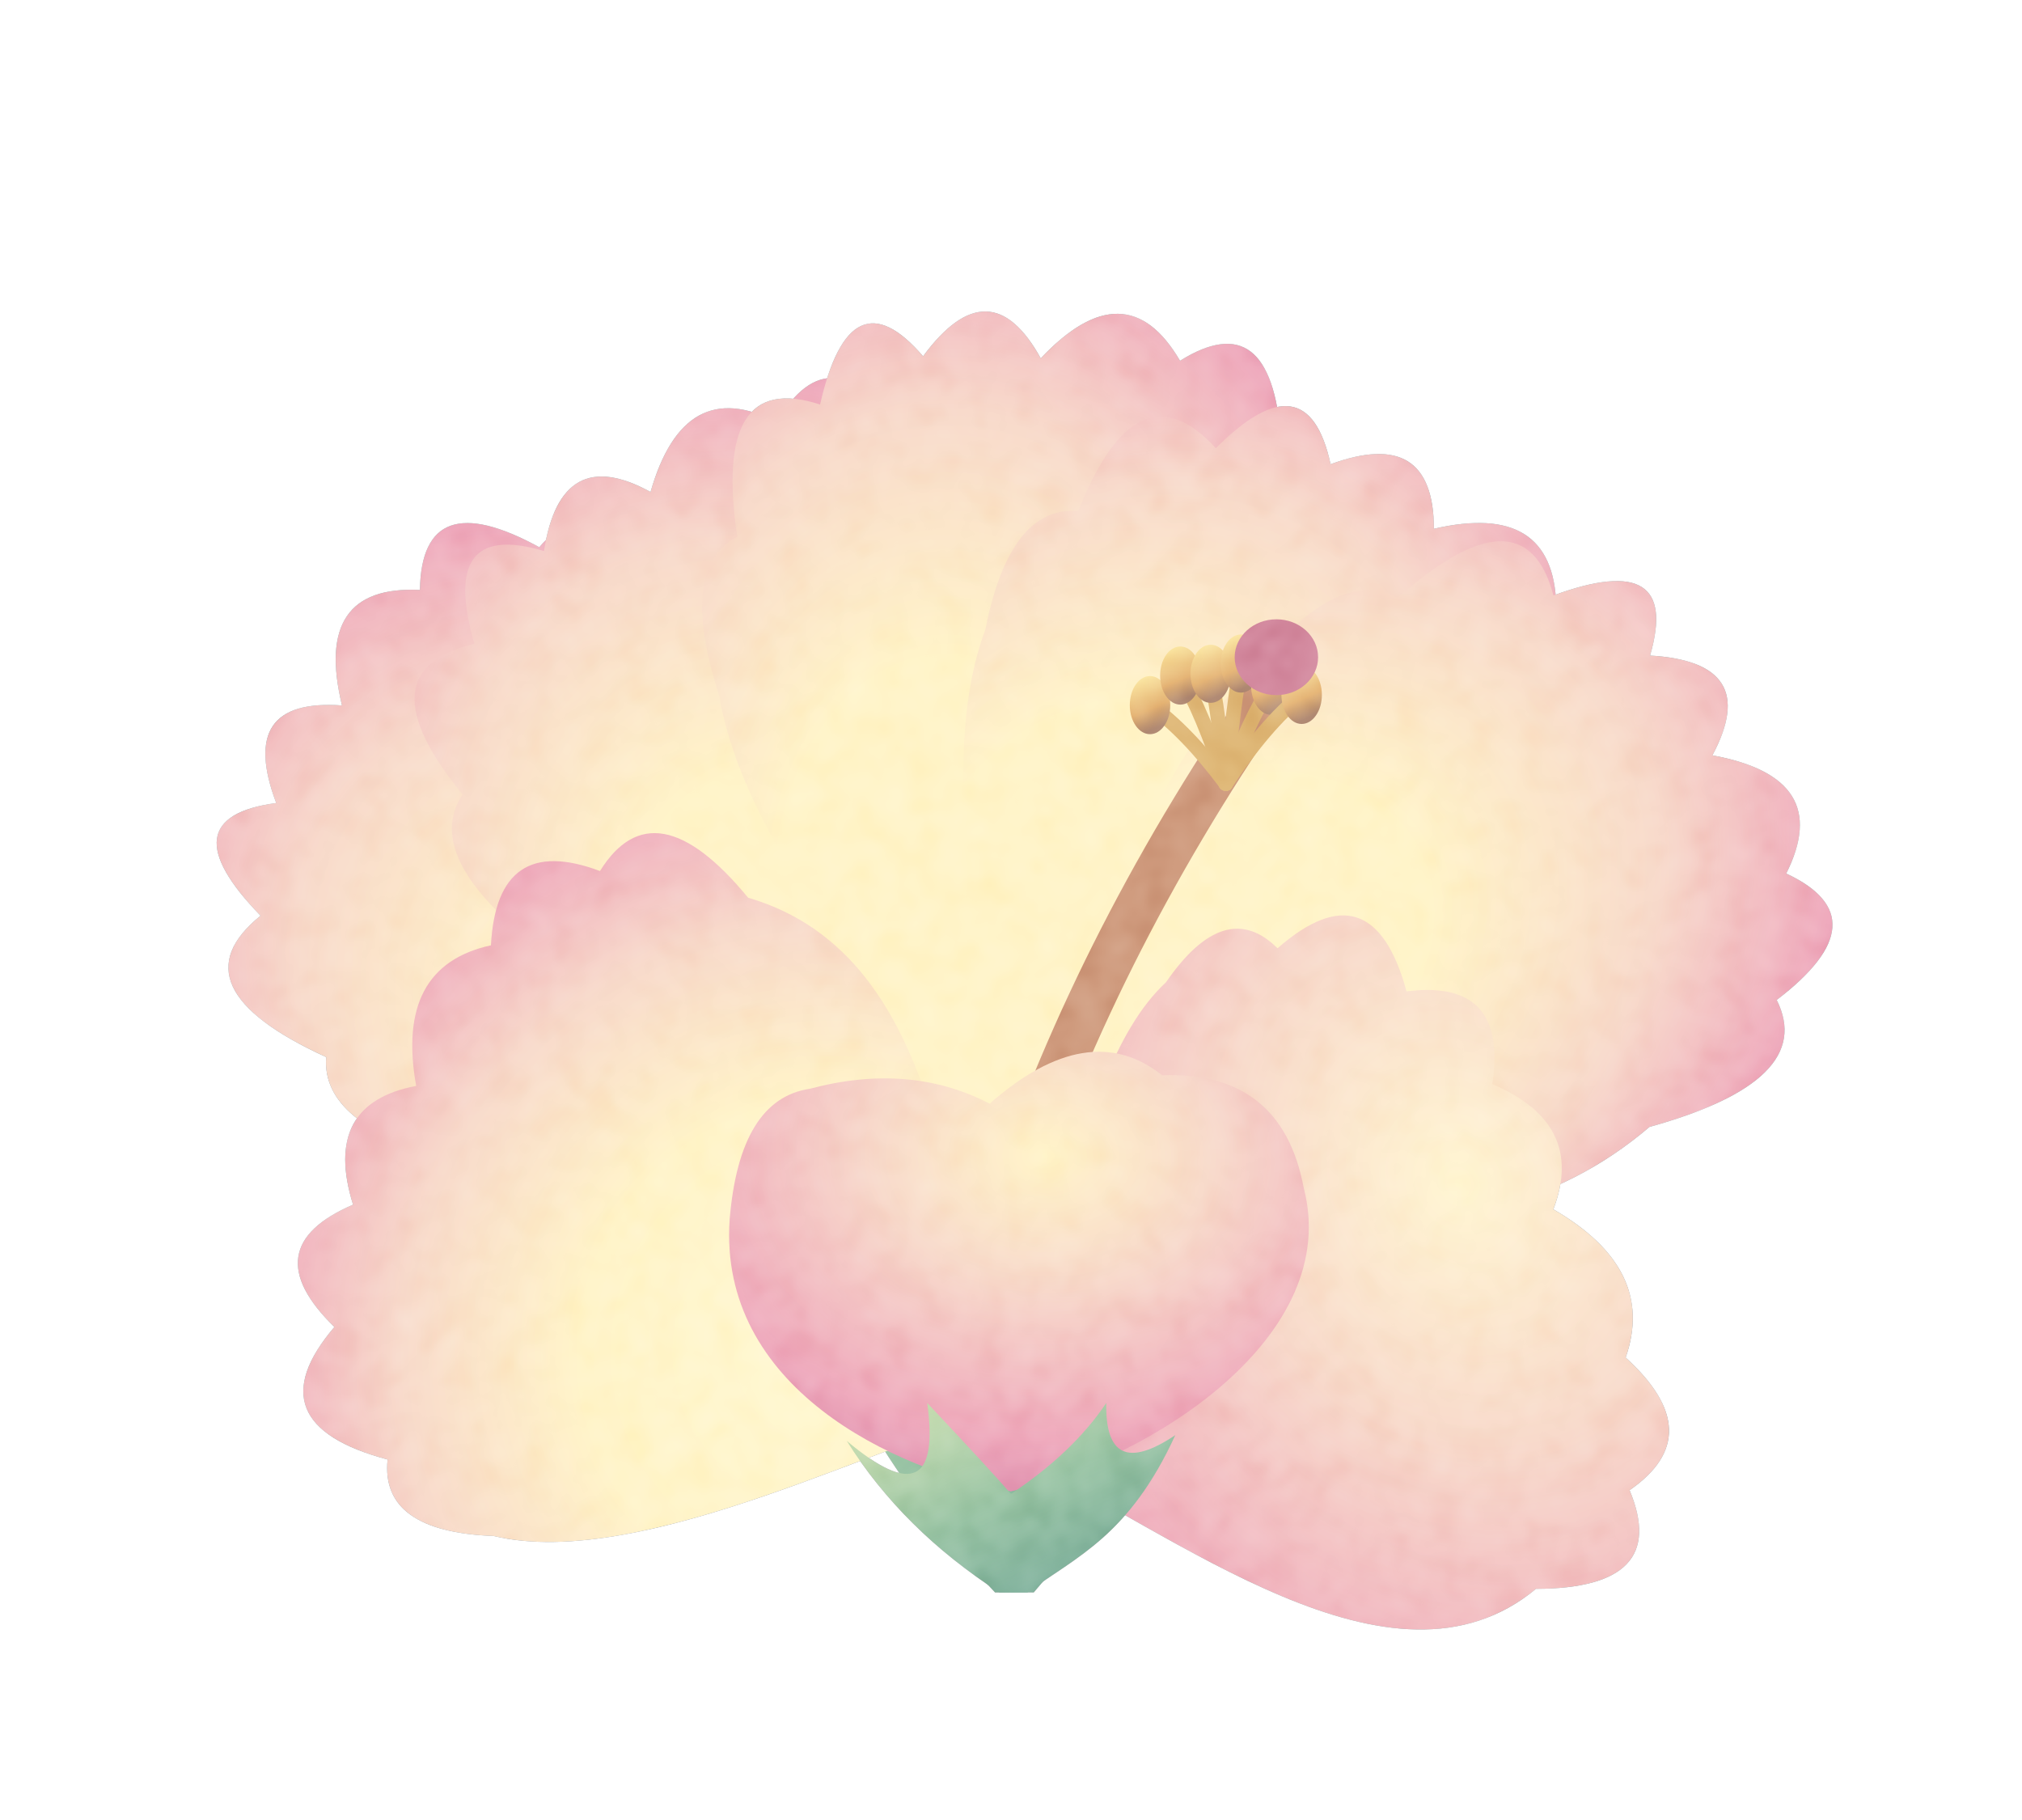
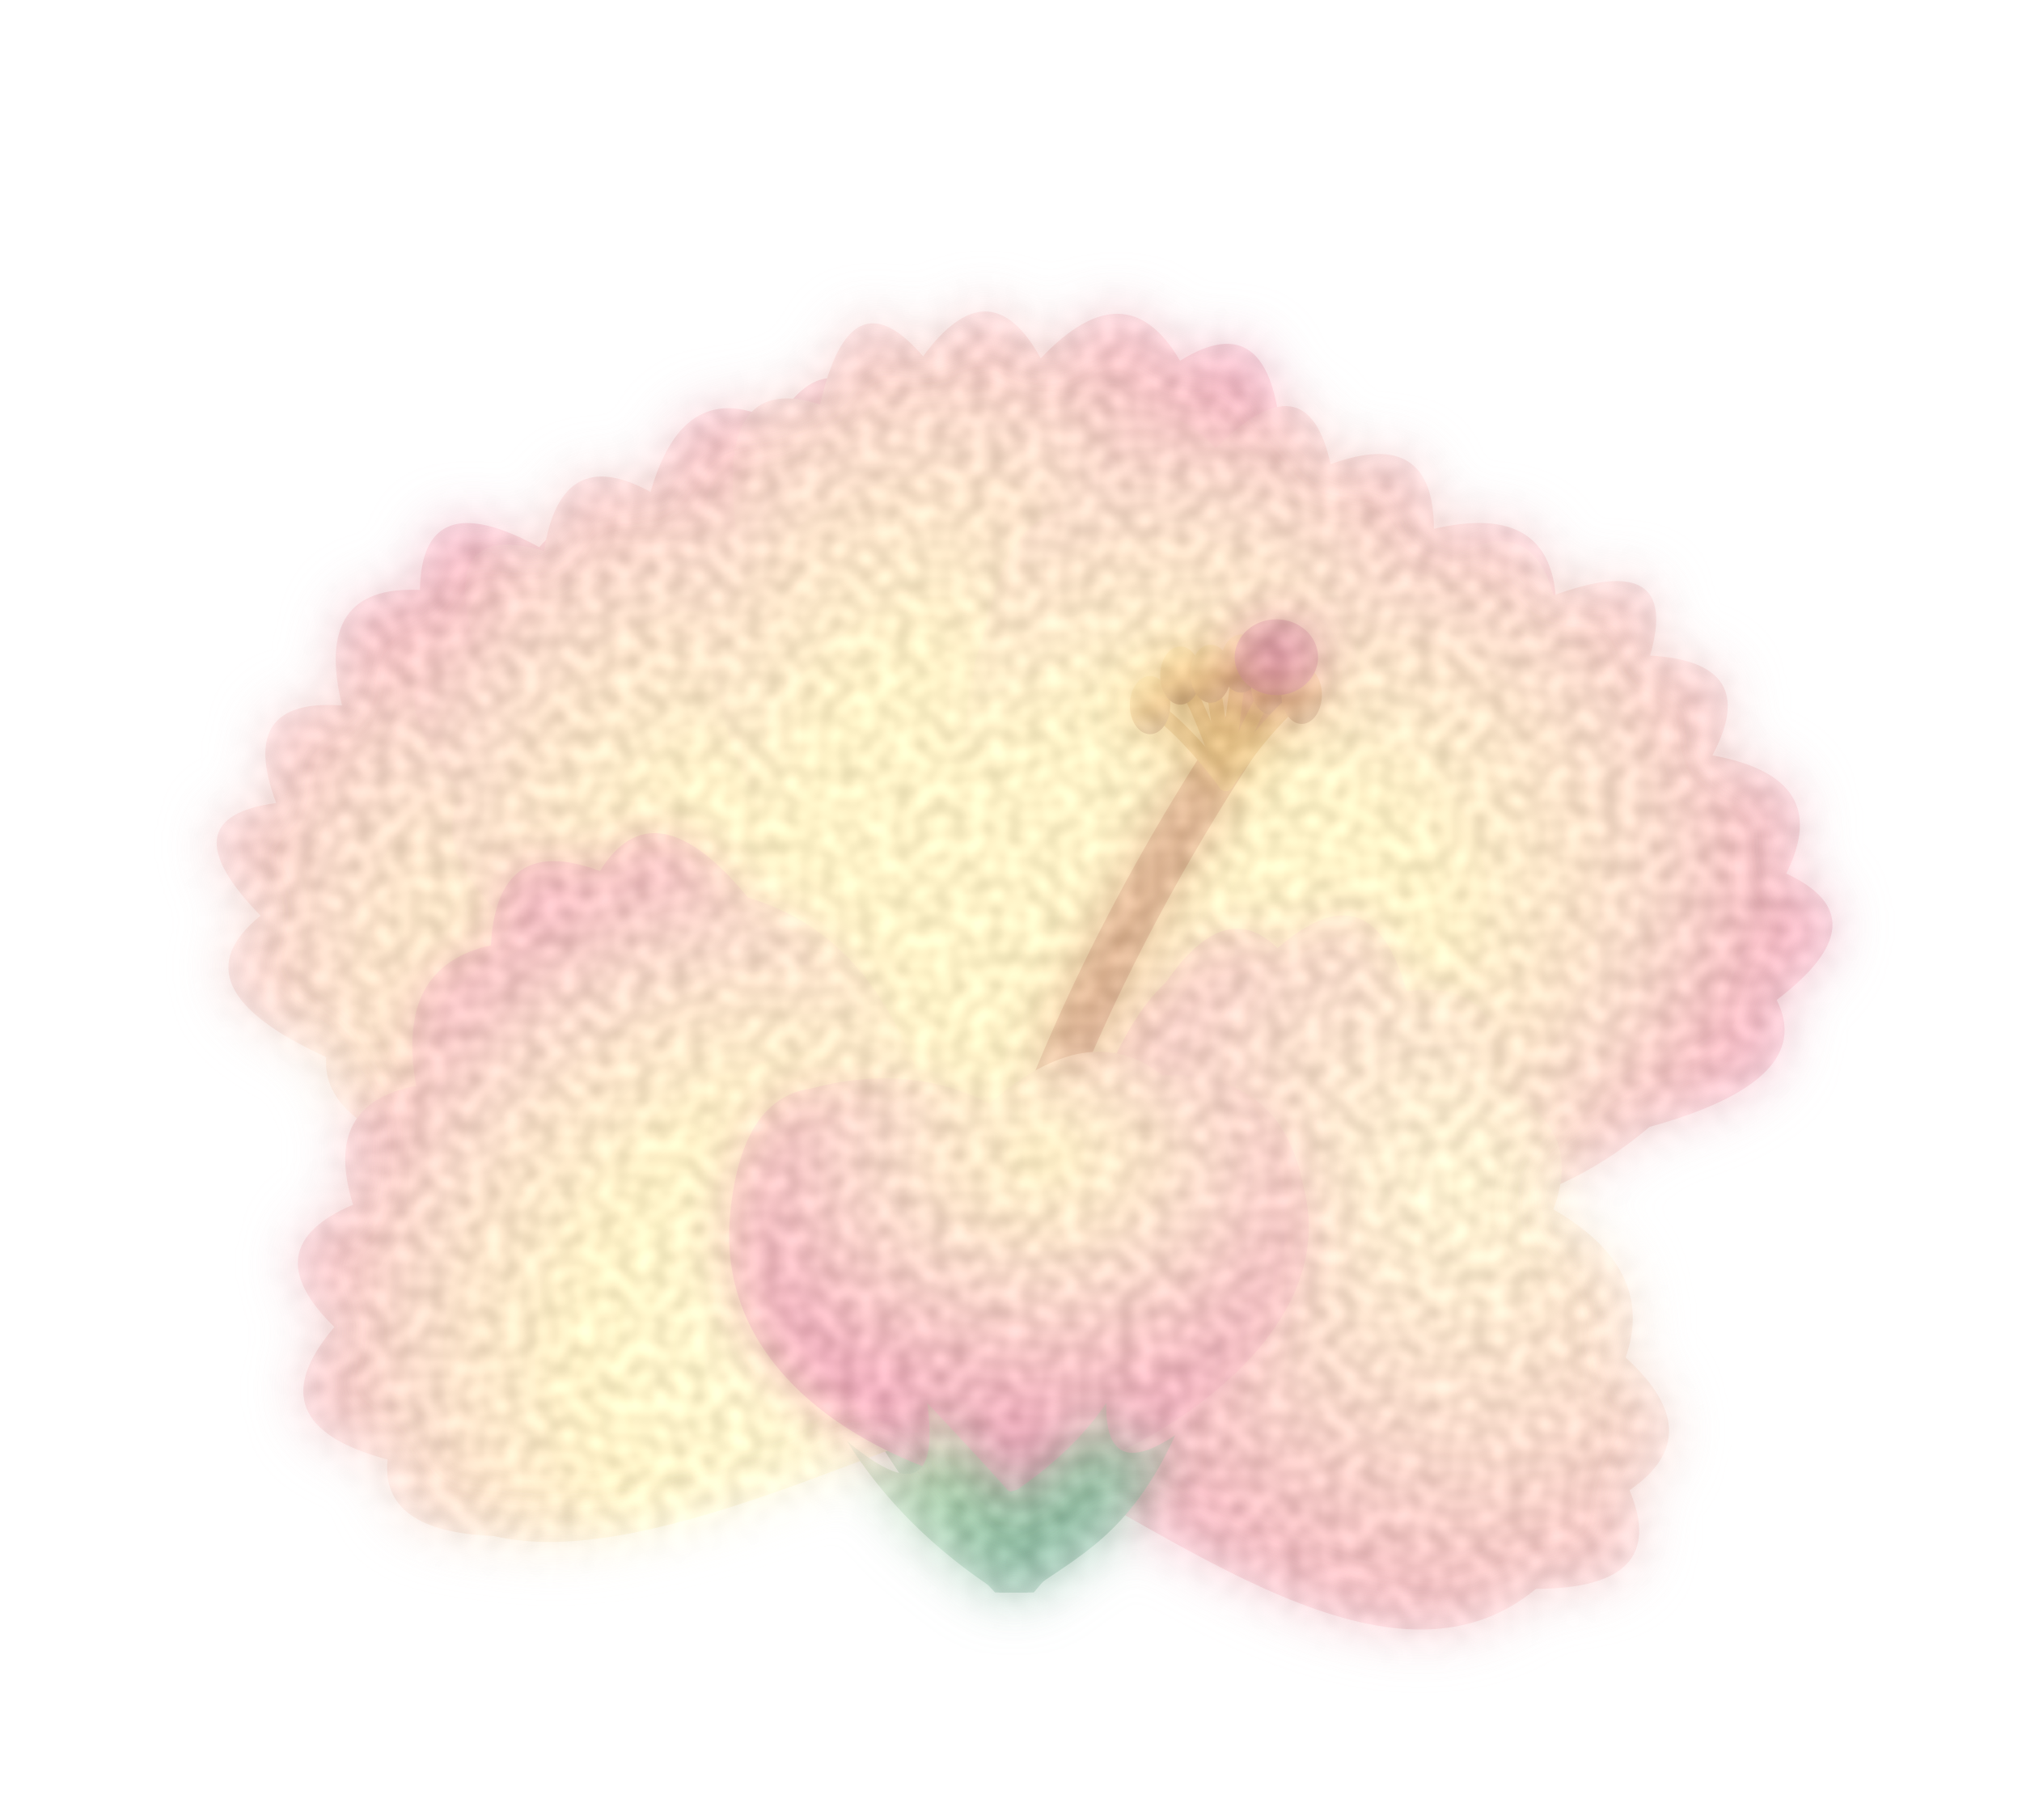
<svg xmlns="http://www.w3.org/2000/svg" width="160" height="144" viewBox="0 0 160 144" role="img">
  <defs>
    <radialGradient id="ivory" cx="47%" cy="74%" r="91%">
      <stop offset="0" stop-color="#fff7d1" />
      <stop offset="0.38" stop-color="#fff3c8" />
      <stop offset="0.66" stop-color="#f7d9ca" />
      <stop offset="0.89" stop-color="#eea9bc" />
      <stop offset="1" stop-color="#d685aa" />
    </radialGradient>
    <radialGradient id="silk" cx="39%" cy="67%" r="89%">
      <stop offset="0" stop-color="#fff3c8" />
      <stop offset="0.3" stop-color="#fff3c8" />
      <stop offset="0.62" stop-color="#f7d9ca" />
      <stop offset="0.87" stop-color="#eea9bc" />
      <stop offset="1" stop-color="#d685aa" />
    </radialGradient>
    <radialGradient id="edge" cx="54%" cy="24%" r="88%">
      <stop offset="0" stop-color="#fff3c8" />
      <stop offset="0.33" stop-color="#f7d9ca" />
      <stop offset="0.73" stop-color="#eea9bc" />
      <stop offset="1" stop-color="#d685aa" />
    </radialGradient>
    <radialGradient id="back" cx="45%" cy="73%" r="86%">
      <stop offset="0" stop-color="#f7d9ca" />
      <stop offset="0.52" stop-color="#eea9bc" />
      <stop offset="1" stop-color="#d685aa" />
    </radialGradient>
    <radialGradient id="fold" cx="44%" cy="17%" r="100%">
      <stop offset="0" stop-color="#fff5d2" />
      <stop offset="0.36" stop-color="#f7d9ca" />
      <stop offset="0.79" stop-color="#eea9bc" />
      <stop offset="1" stop-color="#d685aa" />
    </radialGradient>
    <linearGradient id="green" x1="0" y1="0" x2=".8" y2="1">
      <stop stop-color="#d6e5b7" />
      <stop offset=".55" stop-color="#9ac4a5" />
      <stop offset="1" stop-color="#77aa99" />
    </linearGradient>
    <linearGradient id="pollen" x2=".3" y2="1">
      <stop stop-color="#fff0ad" />
      <stop offset=".66" stop-color="#e5b577" />
      <stop offset="1" stop-color="#b18b75" />
    </linearGradient>
-     <filter id="paper" x="-2%" y="-2%" width="104%" height="104%" color-interpolation-filters="sRGB">
-       <feTurbulence type="fractalNoise" baseFrequency="0.39" numOctaves="2" seed="19" />
-       <feColorMatrix values=".23 .17 .10 0 .25  .23 .17 .10 0 .25  .23 .17 .10 0 .25  0 0 0 0 1" />
-       <feBlend in2="SourceGraphic" mode="soft-light" />
-       <feComposite in2="SourceGraphic" operator="in" />
+     <filter id="paper" x="-10%" y="-10%" width="120%" height="120%" color-interpolation-filters="sRGB">
+       <feGaussianBlur in="SourceGraphic" stdDeviation="2.15" result="wash" />
+       <feComposite in="SourceGraphic" in2="wash" operator="arithmetic" k2=".24" k3=".76" result="dye" />
+       <feColorMatrix in="dye" values="1 0 0 0 0  0 1 0 0 0  0 0 1 0 0  0 0 0 0 1" result="pigment" />
+       <feTurbulence type="fractalNoise" baseFrequency="0.679" numOctaves="1" seed="19" />
+       <feColorMatrix values="1 0 0 0 0  1 0 0 0 0  1 0 0 0 0  0 0 0 0 1" result="grain" />
+       <feComposite in="pigment" in2="grain" operator="arithmetic" k2="1" k3=".26" k4="-.13" />
+       <feComposite in2="dye" operator="in" />
    </filter>
  </defs>
  <g filter="url(#paper)">
    <g transform="translate(80 126) scale(18 34)">
      <path d="M-1 -.8Q-.41 -.37 -.51 -1Q-.13 -.65 0 -.52Q.38 -.74 .58 -1Q.57 -.58 1 -.83C.72 -.30 .40 -.19 .10 0L-.07 0Q-.66 -.33 -1 -.8Z" fill="url(#green)" />
    </g>
    <g transform="translate(80 93) rotate(-56) scale(24.5 66)">
      <path d="M0 0C-.18 -.12 -.86 -.35 -.97 -.57Q-1.11 -.72 -.92 -.76Q-1.01 -.96 -.66 -.92Q-.57 -1.08 -.33 -.98Q-.12 -1.09 .05 -.98Q.32 -1.09 .50 -.98Q.79 -1.05 .83 -.89Q1.12 -.88 .96 -.68C1.08 -.38 .40 -.19 0 0Z" fill="url(#silk)" />
    </g>
    <g transform="translate(80 93) rotate(-29) scale(25.37 62.37)">
      <path d="M0 0C-.18 -.12 -.86 -.35 -.97 -.57Q-1.11 -.72 -.92 -.76Q-1.01 -.96 -.66 -.92Q-.57 -1.08 -.33 -.98Q-.12 -1.09 .05 -.98Q.32 -1.09 .50 -.98Q.79 -1.05 .83 -.89Q1.12 -.88 .96 -.68C1.08 -.38 .40 -.19 0 0Z" fill="url(#silk)" />
    </g>
    <g transform="translate(80 93) rotate(1) scale(24.5 66)">
      <path d="M0 0C-.18 -.12 -.86 -.35 -.97 -.57Q-1.11 -.72 -.92 -.76Q-1.01 -.96 -.66 -.92Q-.57 -1.08 -.33 -.98Q-.12 -1.09 .05 -.98Q.32 -1.09 .50 -.98Q.79 -1.05 .83 -.89Q1.12 -.88 .96 -.68C1.08 -.38 .40 -.19 0 0Z" fill="url(#silk)" />
    </g>
    <g transform="translate(80 93) rotate(32) scale(25.37 62.37)">
      <path d="M0 0C-.18 -.12 -.86 -.35 -.97 -.57Q-1.11 -.72 -.92 -.76Q-1.01 -.96 -.66 -.92Q-.57 -1.08 -.33 -.98Q-.12 -1.09 .05 -.98Q.32 -1.09 .50 -.98Q.79 -1.05 .83 -.89Q1.12 -.88 .96 -.68C1.08 -.38 .40 -.19 0 0Z" fill="url(#silk)" />
    </g>
    <g transform="translate(80 93) rotate(58) scale(24.5 66)">
      <path d="M0 0C-.18 -.12 -.86 -.35 -.97 -.57Q-1.11 -.72 -.92 -.76Q-1.01 -.96 -.66 -.92Q-.57 -1.08 -.33 -.98Q-.12 -1.09 .05 -.98Q.32 -1.09 .50 -.98Q.79 -1.05 .83 -.89Q1.12 -.88 .96 -.68C1.08 -.38 .40 -.19 0 0Z" fill="url(#silk)" />
    </g>
    <path d="M80 95Q87 74 101 54" fill="none" stroke="#cf9b7e" stroke-width="3.6" stroke-linecap="round" />
    <path d="M97 62Q93.88 57.84 91 55.79" fill="none" stroke="#dfb878" stroke-width="1.15" stroke-linecap="round" />
    <ellipse cx="91" cy="55.79" rx="1.6" ry="2.3" fill="url(#pollen)" />
    <path d="M97 62Q95.13 56.27 93.4 53.45" fill="none" stroke="#dfb878" stroke-width="1.15" stroke-linecap="round" />
    <ellipse cx="93.4" cy="53.45" rx="1.6" ry="2.3" fill="url(#pollen)" />
    <path d="M97 62Q96.38 56.18 95.8 53.31" fill="none" stroke="#dfb878" stroke-width="1.15" stroke-linecap="round" />
    <ellipse cx="95.8" cy="53.31" rx="1.6" ry="2.3" fill="url(#pollen)" />
    <path d="M97 62Q97.62 55.63 98.2 52.5" fill="none" stroke="#dfb878" stroke-width="1.15" stroke-linecap="round" />
    <ellipse cx="98.2" cy="52.5" rx="1.6" ry="2.3" fill="url(#pollen)" />
    <path d="M97 62Q98.87 56.81 100.6 54.26" fill="none" stroke="#dfb878" stroke-width="1.15" stroke-linecap="round" />
    <ellipse cx="100.6" cy="54.26" rx="1.6" ry="2.3" fill="url(#pollen)" />
    <path d="M97 62Q100.12 57.3 103 54.98" fill="none" stroke="#dfb878" stroke-width="1.15" stroke-linecap="round" />
    <ellipse cx="103" cy="54.98" rx="1.6" ry="2.3" fill="url(#pollen)" />
    <ellipse cx="101" cy="52" rx="3.3" ry="3" fill="#d38a9f" />
    <g transform="translate(79 112) rotate(-62) scale(28 54)">
      <path d="M0 0C-.18 -.12 -.86 -.35 -.97 -.57Q-1.11 -.72 -.92 -.76Q-1.01 -.96 -.66 -.92Q-.57 -1.08 -.33 -.98Q-.12 -1.09 .05 -.98Q.32 -1.09 .50 -.98Q.79 -1.05 .83 -.89Q1.12 -.88 .96 -.68C1.08 -.38 .40 -.19 0 0Z" fill="url(#ivory)" />
    </g>
    <g transform="translate(80 115) rotate(64) scale(29 48)">
      <path d="M0 0C-.18 -.12 -.86 -.35 -.97 -.57Q-1.11 -.72 -.92 -.76Q-1.01 -.96 -.66 -.92Q-.57 -1.08 -.33 -.98Q-.12 -1.09 .05 -.98Q.32 -1.09 .50 -.98Q.79 -1.05 .83 -.89Q1.12 -.88 .96 -.68C1.08 -.38 .40 -.19 0 0Z" fill="url(#fold)" />
    </g>
    <g transform="translate(80 118) rotate(2) scale(23 34)">
      <path d="M0 0C-.41 -.04 -1.02 -.22 -1 -.61Q-.98 -.89 -.74 -.92Q-.40 -.99 -.12 -.90Q.21 -1.11 .47 -.98Q.88 -1.00 .97 -.73C1.12 -.39 .49 -.09 0 0Z" fill="url(#edge)" />
    </g>
    <g transform="translate(80 126) scale(13 15)">
      <path d="M-1 -.8Q-.41 -.37 -.51 -1Q-.13 -.65 0 -.52Q.38 -.74 .58 -1Q.57 -.58 1 -.83C.72 -.30 .40 -.19 .10 0L-.07 0Q-.66 -.33 -1 -.8Z" fill="url(#green)" />
    </g>
  </g>
</svg>
